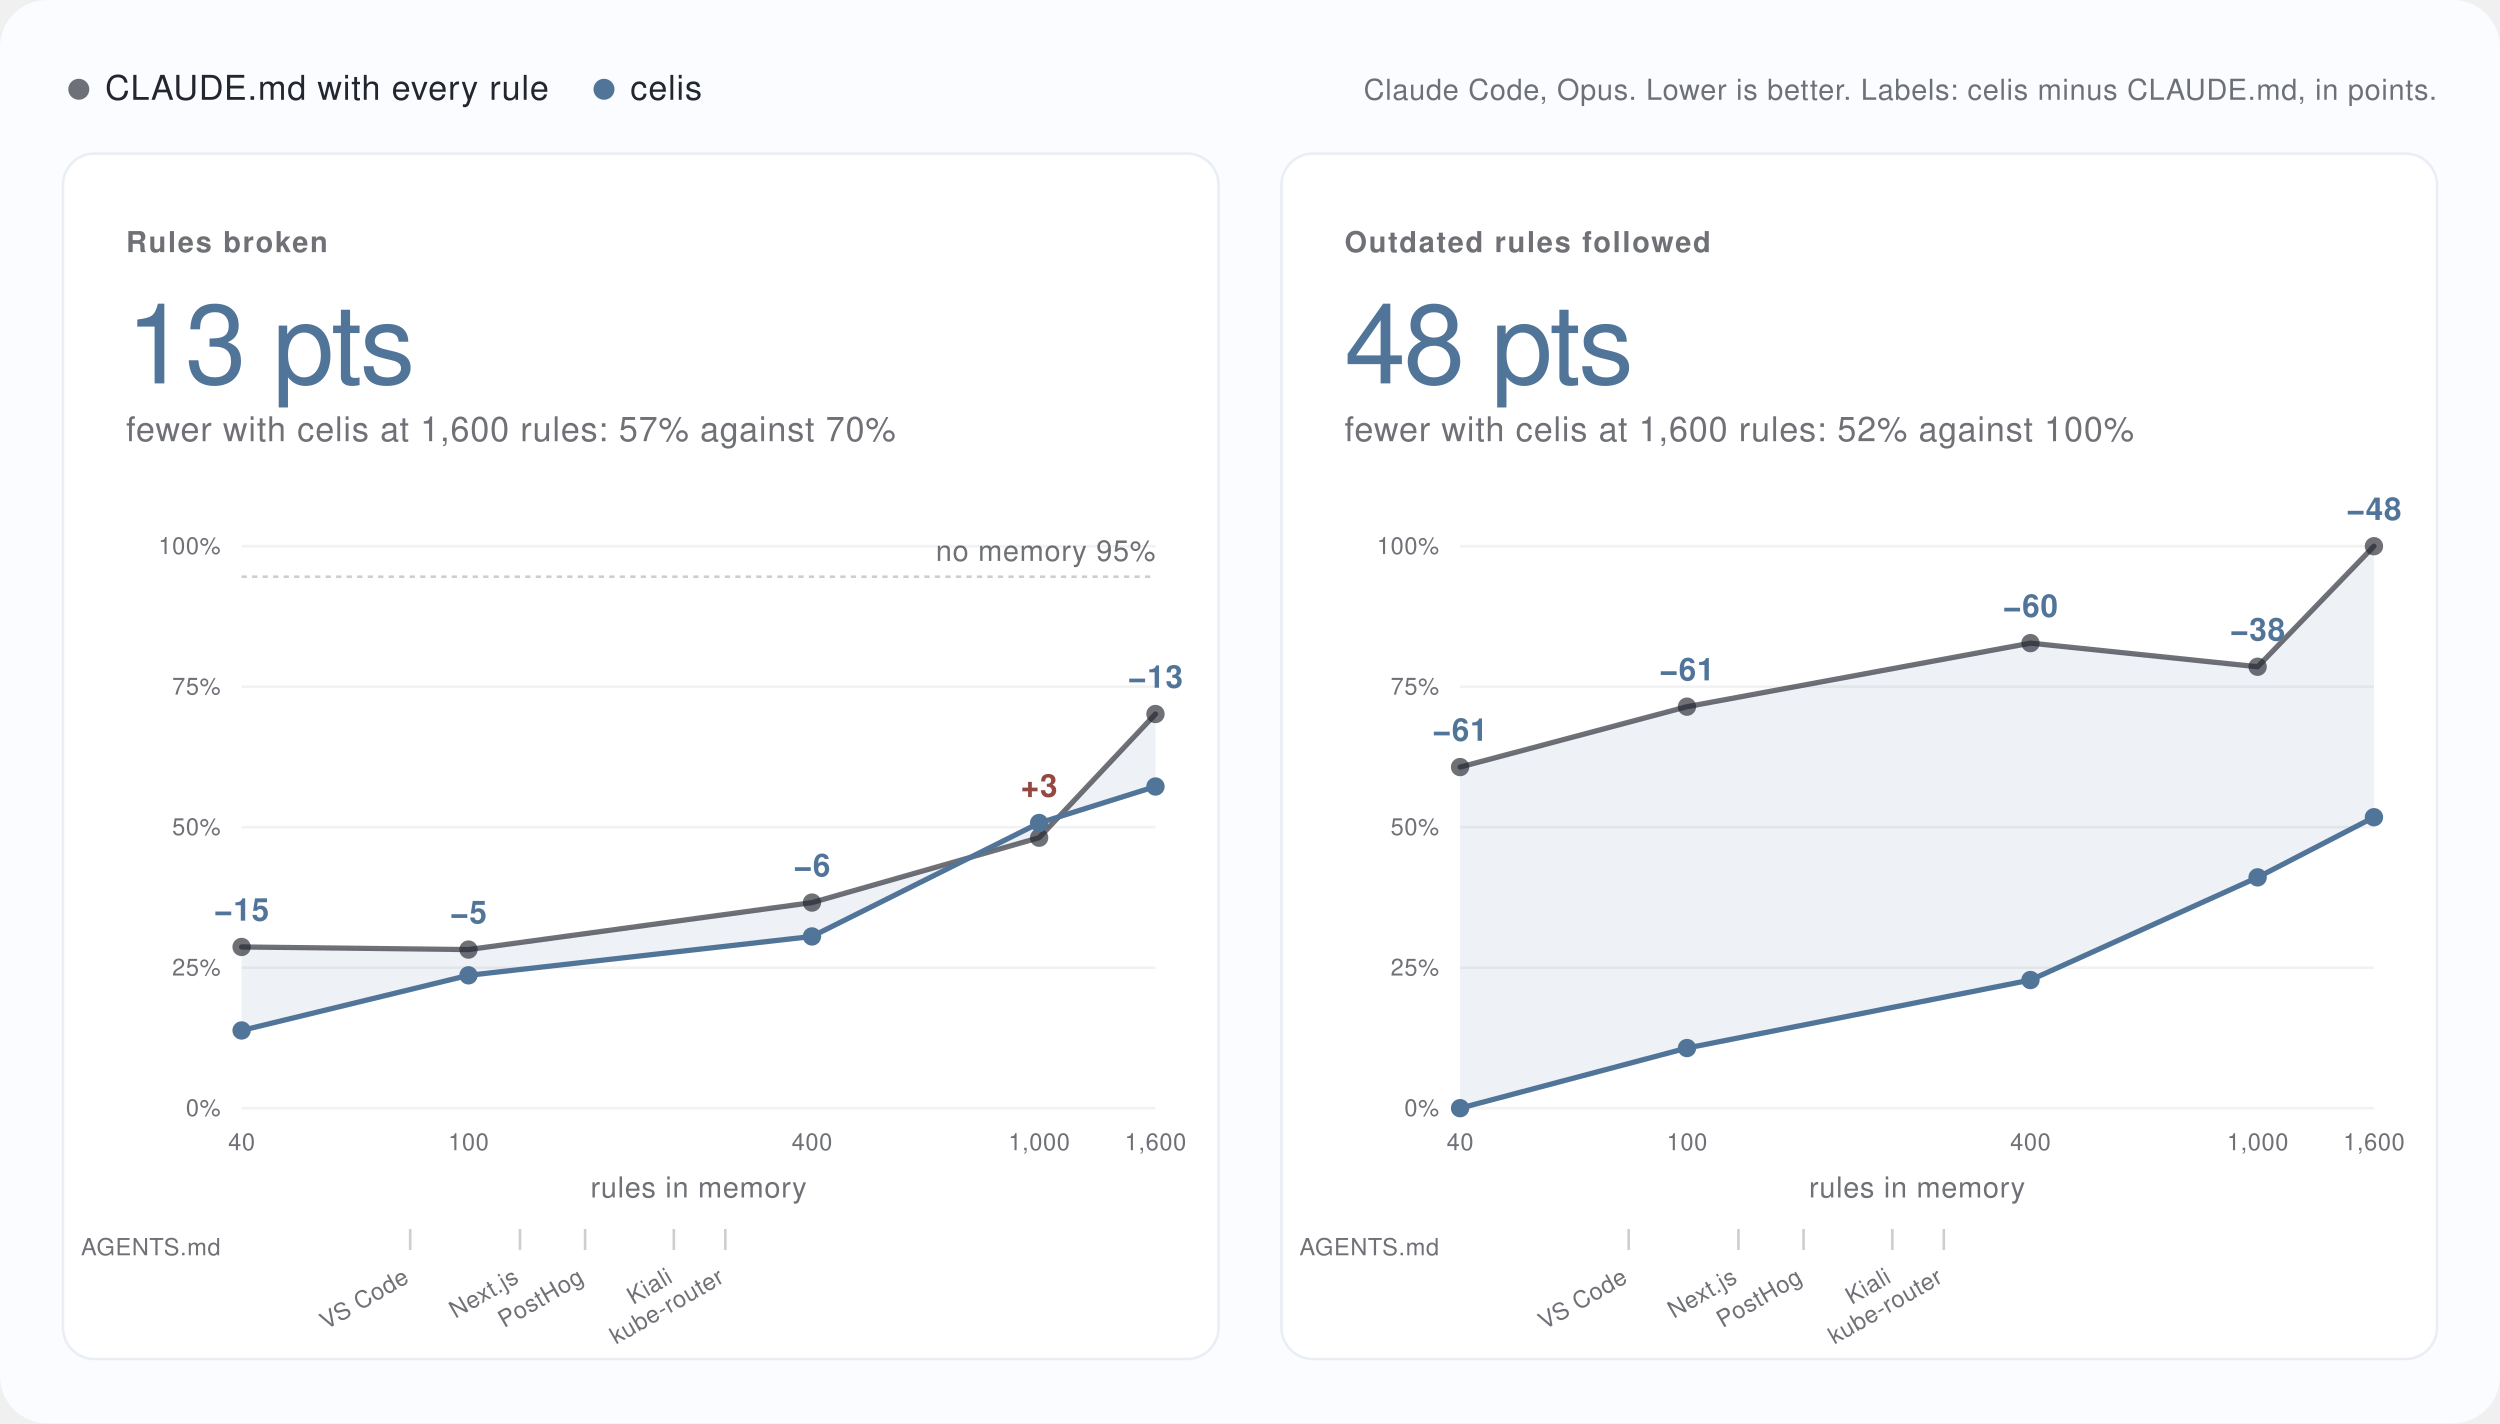
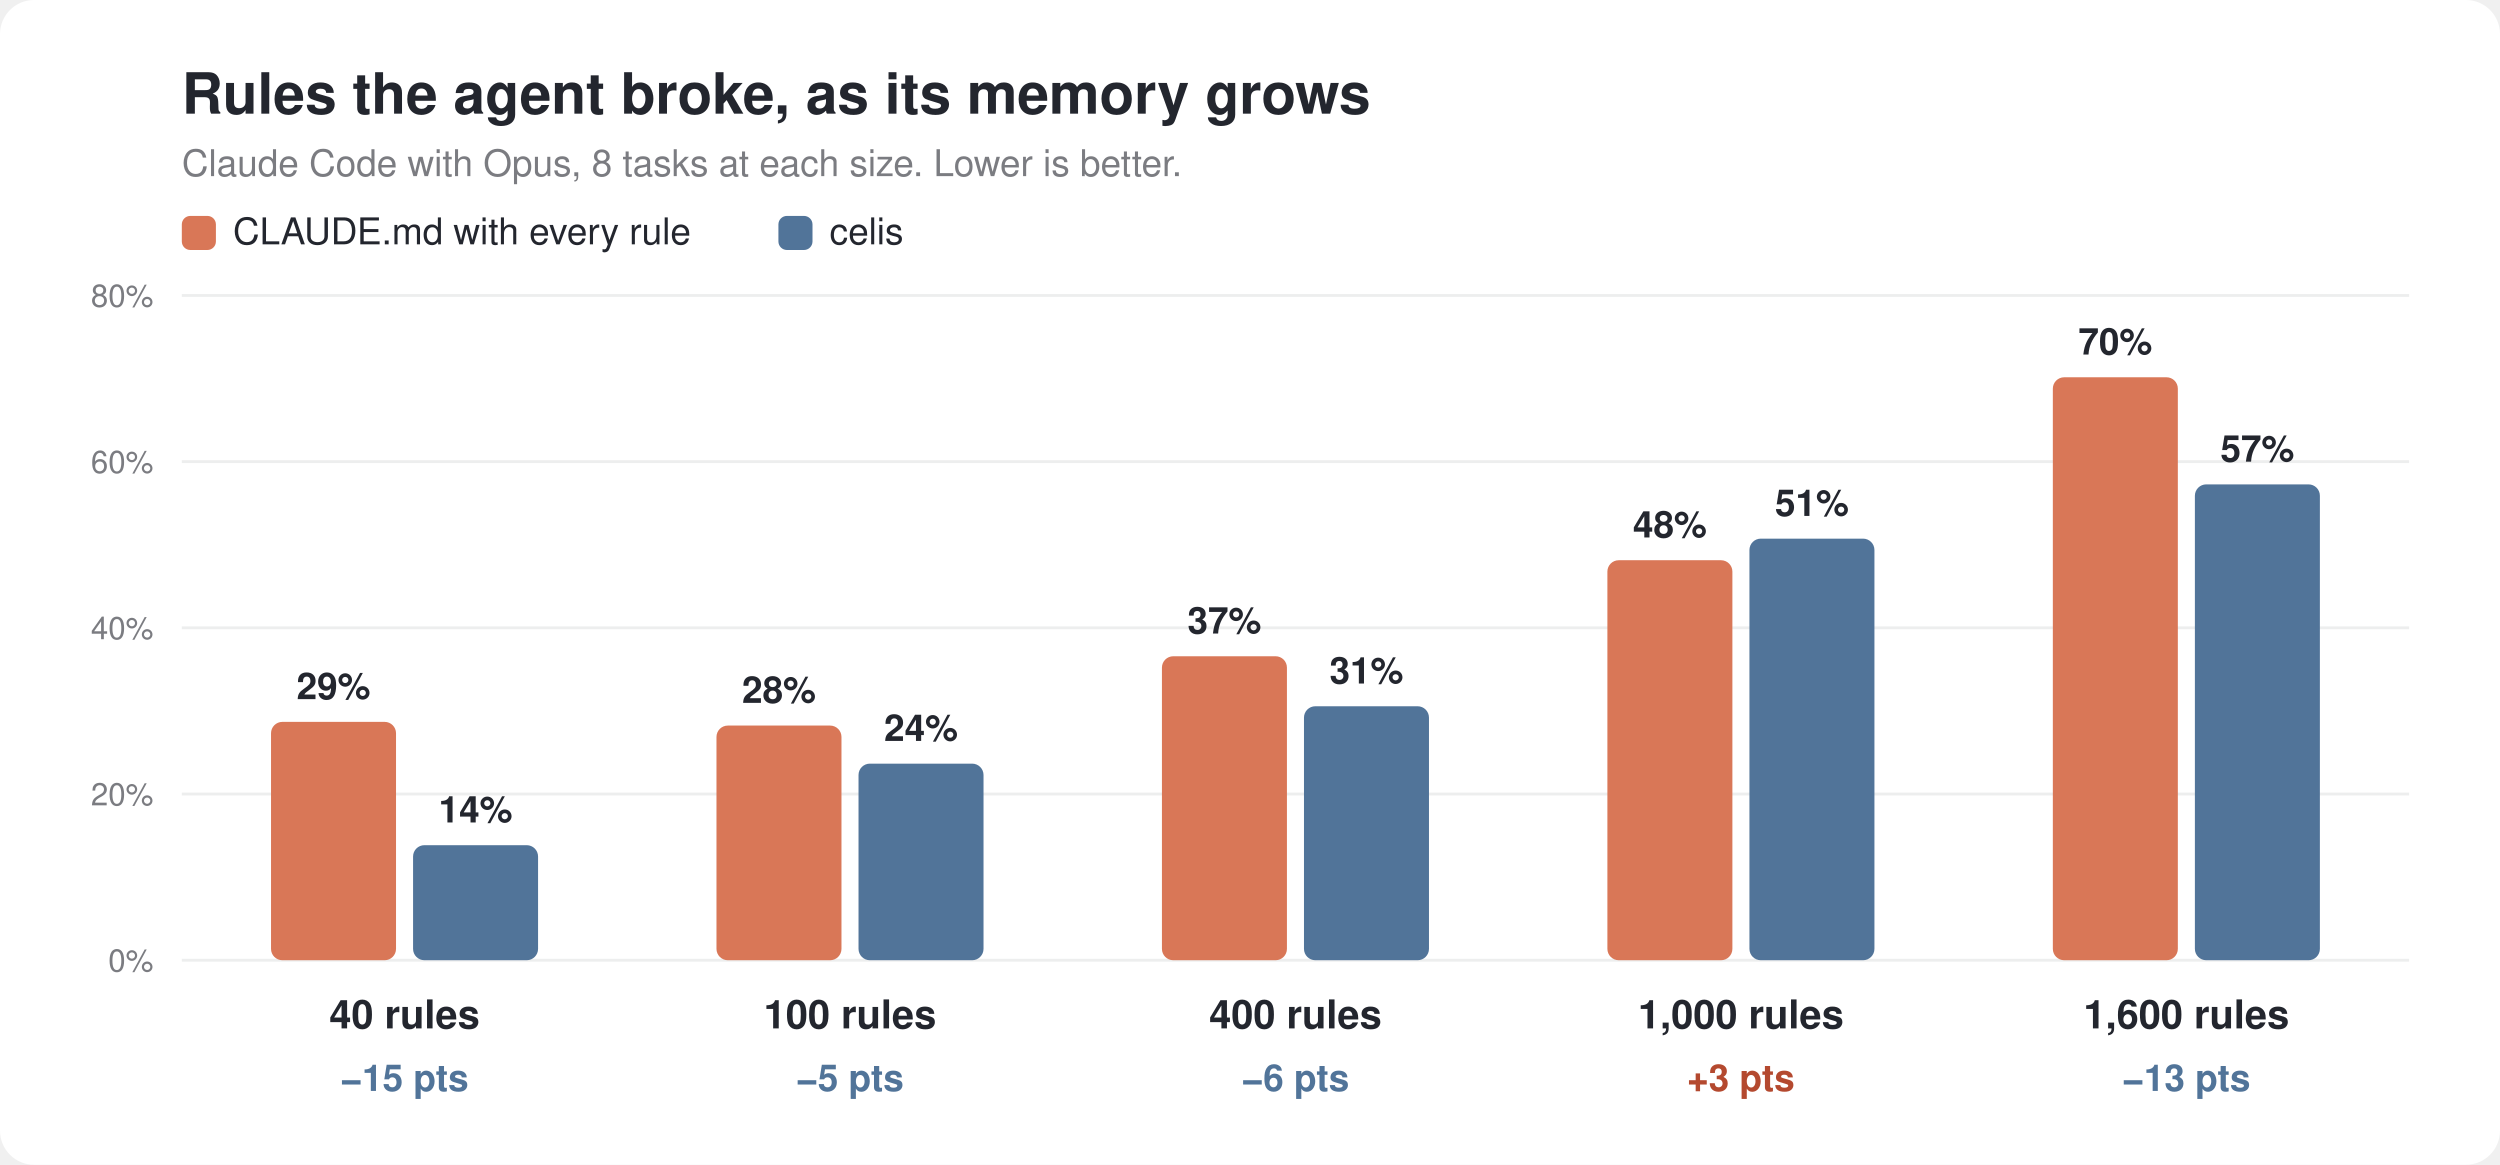
- <svg xmlns="http://www.w3.org/2000/svg" viewBox="0 0 952 542" width="952" height="542">
+ <svg xmlns="http://www.w3.org/2000/svg" viewBox="0 0 880 410" width="880" height="410">
  <style>
-   .board { fill: #fafcff } .card { fill: #fff; stroke: rgb(81 116 153 / 0.113) }
-   .ink { fill: #23262e } .secondary { fill: rgb(35 38 46 / 0.65) } .accent { fill: #517499 }
-   .danger { fill: #944842 } .grid { stroke: rgb(35 38 46 / 0.06) } .rule { stroke: rgb(35 38 46 / 0.225) }
-   .md { stroke: rgb(35 38 46 / 0.65) } .md-dot { fill: rgb(35 38 46 / 0.65) }
-   .celis { stroke: #517499 } .celis-dot { fill: #517499 } .wash { fill: rgb(81 116 153 / 0.10) }
-   .loss { fill: rgb(148 72 66 / 0.12) }
-   text { font-family: -apple-system, BlinkMacSystemFont, 'SF Pro Text', 'Segoe UI', Helvetica, Arial, sans-serif;
-          font-variant-numeric: tabular-nums; letter-spacing: 0.025em }
-   .group { font-size: 11px; font-weight: 600; text-transform: uppercase; letter-spacing: 0.06em }
-   .headline { font-size: 42px; font-weight: 500; letter-spacing: -0.02em }
-   .body { font-size: 13px } .caption { font-size: 11px } .mark { font-size: 9px; font-weight: 500 }
-   .delta { font-size: 12px; font-weight: 600 }
+   .board { fill: #fff } .ink { fill: #23262e } .secondary { fill: rgb(35 38 46 / 0.6) }
+   .grid { stroke: rgb(35 38 46 / 0.08) } .claude { fill: #d97757 } .celis { fill: #517499 }
+   .worse { fill: #b4492f }
+   text { font-family: -apple-system, BlinkMacSystemFont, 'Segoe UI', Helvetica, Arial, sans-serif;
+          font-variant-numeric: tabular-nums }
+   .title { font-size: 20px; font-weight: 600 } .body { font-size: 13px } .value { font-size: 13px; font-weight: 600 }
+   .size { font-size: 14px; font-weight: 600 } .delta { font-size: 13px; font-weight: 700 }
+   .mark { font-size: 11px }
  @media (prefers-color-scheme: dark) {
-     .board { fill: #1c1f23 } .card { fill: #1c1d1f; stroke: rgb(100 143 189 / 0.18) }
-     .ink { fill: #e6edf5 } .secondary { fill: rgb(230 237 245 / 0.65) } .accent { fill: #648fbd }
-     .danger { fill: #cc6d66 } .grid { stroke: rgb(230 237 245 / 0.07) } .rule { stroke: rgb(230 237 245 / 0.225) }
-     .md { stroke: rgb(230 237 245 / 0.65) } .md-dot { fill: rgb(230 237 245 / 0.65) }
-     .celis { stroke: #648fbd } .celis-dot { fill: #648fbd } .wash { fill: rgb(100 143 189 / 0.14) }
-     .loss { fill: rgb(204 109 102 / 0.16) }
+     .board { fill: #0d1117 } .ink { fill: #e6edf5 } .secondary { fill: rgb(230 237 245 / 0.6) }
+     .grid { stroke: rgb(230 237 245 / 0.1) } .celis { fill: #6b9bd1 } .worse { fill: #e07a62 }
  }
</style>
-   <rect class="board" width="952" height="542" rx="18" />
-   <circle class="md-dot" cx="30" cy="34" r="4" />
-   <text class="body ink" x="40" y="38">CLAUDE.md with every rule</text>
-   <circle class="celis-dot" cx="230" cy="34" r="4" />
-   <text class="body ink" x="240" y="38">celis</text>
-   <text class="caption secondary" x="928" y="38" text-anchor="end">Claude Code, Opus. Lower is better. Labels: celis minus CLAUDE.md, in points.</text>
-   <g transform="translate(24 58)">
-     <rect class="card" x="0" y="0.5" width="440" height="459" rx="12" stroke-width="1" />
-     <text class="group secondary" x="24" y="38">Rules broken</text>
-     <text class="headline accent" x="24" y="88">13 pts</text>
-     <text class="body secondary" x="24" y="110">fewer with celis at 1,600 rules: 57% against 70%</text>
-     <line class="grid" x1="68" y1="364" x2="416" y2="364" />
-     <text class="mark secondary" x="60" y="367" text-anchor="end">0%</text>
-     <line class="grid" x1="68" y1="310.5" x2="416" y2="310.5" />
-     <text class="mark secondary" x="60" y="313.5" text-anchor="end">25%</text>
-     <line class="grid" x1="68" y1="257.0" x2="416" y2="257.0" />
-     <text class="mark secondary" x="60" y="260.0" text-anchor="end">50%</text>
-     <line class="grid" x1="68" y1="203.5" x2="416" y2="203.5" />
-     <text class="mark secondary" x="60" y="206.5" text-anchor="end">75%</text>
-     <line class="grid" x1="68" y1="150" x2="416" y2="150" />
-     <text class="mark secondary" x="60" y="153" text-anchor="end">100%</text>
-     <line class="rule" x1="68" y1="161.612" x2="416" y2="161.612" stroke-dasharray="2 2" />
-     <text class="caption secondary" x="416" y="155.612" text-anchor="end">no memory 95%</text>
-     <polygon class="wash" points="68.0,302.6 154.4,303.6 154.4,313.4 68.0,334.4" />
-     <polygon class="wash" points="154.4,303.6 285.2,285.7 285.2,298.6 154.4,313.4" />
-     <polygon class="wash" points="285.2,285.7 371.7,261.0 371.7,255.4 285.2,298.6" />
-     <polygon class="wash" points="371.7,261.0 416.0,213.9 416.0,241.5 371.7,255.4" />
-     <polyline class="md" points="68.0,302.6 154.4,303.6 285.2,285.7 371.7,261.0 416.0,213.9" fill="none" stroke-width="2" stroke-linecap="round" stroke-linejoin="round" />
-     <circle class="md-dot" cx="68.0" cy="302.6" r="3.5" />
-     <circle class="md-dot" cx="154.4" cy="303.6" r="3.5" />
-     <circle class="md-dot" cx="285.2" cy="285.7" r="3.5" />
-     <circle class="md-dot" cx="371.7" cy="261.0" r="3.5" />
-     <circle class="md-dot" cx="416.0" cy="213.9" r="3.5" />
-     <polyline class="celis" points="68.0,334.4 154.4,313.4 285.2,298.6 371.7,255.4 416.0,241.5" fill="none" stroke-width="2" stroke-linecap="round" stroke-linejoin="round" />
-     <circle class="celis-dot" cx="68.0" cy="334.4" r="3.5" />
-     <circle class="celis-dot" cx="154.4" cy="313.4" r="3.5" />
-     <circle class="celis-dot" cx="285.2" cy="298.6" r="3.5" />
-     <circle class="celis-dot" cx="371.7" cy="255.4" r="3.5" />
-     <circle class="celis-dot" cx="416.0" cy="241.5" r="3.5" />
-     <text class="delta accent" x="68.0" y="292.6" text-anchor="middle">−15</text>
-     <text class="mark secondary" x="68.0" y="380" text-anchor="middle">40</text>
-     <text class="delta accent" x="154.4" y="293.6" text-anchor="middle">−5</text>
-     <text class="mark secondary" x="154.4" y="380" text-anchor="middle">100</text>
-     <text class="delta accent" x="285.2" y="275.7" text-anchor="middle">−6</text>
-     <text class="mark secondary" x="285.2" y="380" text-anchor="middle">400</text>
-     <text class="delta danger" x="371.7" y="245.4" text-anchor="middle">+3</text>
-     <text class="mark secondary" x="371.7" y="380" text-anchor="middle">1,000</text>
-     <text class="delta accent" x="416.0" y="203.9" text-anchor="middle">−13</text>
-     <text class="mark secondary" x="416.0" y="380" text-anchor="middle">1,600</text>
-     <text class="caption secondary" x="242.0" y="398" text-anchor="middle">rules in memory</text>
-     <text class="mark secondary" x="60" y="420" text-anchor="end">AGENTS.md</text>
-     <line class="rule" x1="132.2" y1="410" x2="132.2" y2="418" />
-     <text class="mark secondary" x="132.2" y="430" text-anchor="end" transform="rotate(-30 132.2 430)">VS Code</text>
-     <line class="rule" x1="174.0" y1="410" x2="174.0" y2="418" />
-     <text class="mark secondary" x="174.0" y="430" text-anchor="end" transform="rotate(-30 174.0 430)">Next.js</text>
-     <line class="rule" x1="198.8" y1="410" x2="198.8" y2="418" />
-     <text class="mark secondary" x="198.8" y="430" text-anchor="end" transform="rotate(-30 198.8 430)">PostHog</text>
-     <line class="rule" x1="232.6" y1="410" x2="232.6" y2="418" />
-     <text class="mark secondary" x="232.6" y="430" text-anchor="end" transform="rotate(-30 232.6 430)">Kiali</text>
-     <line class="rule" x1="252.2" y1="410" x2="252.2" y2="418" />
-     <text class="mark secondary" x="252.2" y="430" text-anchor="end" transform="rotate(-30 252.2 430)">kube-router</text>
-     <rect class="card" x="464" y="0.5" width="440" height="459" rx="12" stroke-width="1" />
-     <text class="group secondary" x="488" y="38">Outdated rules followed</text>
-     <text class="headline accent" x="488" y="88">48 pts</text>
-     <text class="body secondary" x="488" y="110">fewer with celis at 1,600 rules: 52% against 100%</text>
-     <line class="grid" x1="532" y1="364" x2="880" y2="364" />
-     <text class="mark secondary" x="524" y="367" text-anchor="end">0%</text>
-     <line class="grid" x1="532" y1="310.5" x2="880" y2="310.5" />
-     <text class="mark secondary" x="524" y="313.5" text-anchor="end">25%</text>
-     <line class="grid" x1="532" y1="257.0" x2="880" y2="257.0" />
-     <text class="mark secondary" x="524" y="260.0" text-anchor="end">50%</text>
-     <line class="grid" x1="532" y1="203.5" x2="880" y2="203.5" />
-     <text class="mark secondary" x="524" y="206.5" text-anchor="end">75%</text>
-     <line class="grid" x1="532" y1="150" x2="880" y2="150" />
-     <text class="mark secondary" x="524" y="153" text-anchor="end">100%</text>
-     <polygon class="wash" points="532.0,234.1 618.4,211.1 618.4,341.1 532.0,364.0" />
-     <polygon class="wash" points="618.4,211.1 749.2,186.9 749.2,315.2 618.4,341.1" />
-     <polygon class="wash" points="749.2,186.9 835.7,195.9 835.7,276.1 749.2,315.2" />
-     <polygon class="wash" points="835.7,195.9 880.0,150.0 880.0,253.2 835.7,276.1" />
-     <polyline class="md" points="532.0,234.1 618.4,211.1 749.2,186.9 835.7,195.9 880.0,150.0" fill="none" stroke-width="2" stroke-linecap="round" stroke-linejoin="round" />
-     <circle class="md-dot" cx="532.0" cy="234.1" r="3.5" />
-     <circle class="md-dot" cx="618.4" cy="211.1" r="3.5" />
-     <circle class="md-dot" cx="749.2" cy="186.9" r="3.5" />
-     <circle class="md-dot" cx="835.7" cy="195.9" r="3.5" />
-     <circle class="md-dot" cx="880.0" cy="150.0" r="3.5" />
-     <polyline class="celis" points="532.0,364.0 618.4,341.1 749.2,315.2 835.7,276.1 880.0,253.2" fill="none" stroke-width="2" stroke-linecap="round" stroke-linejoin="round" />
-     <circle class="celis-dot" cx="532.0" cy="364.0" r="3.5" />
-     <circle class="celis-dot" cx="618.4" cy="341.1" r="3.5" />
-     <circle class="celis-dot" cx="749.2" cy="315.2" r="3.5" />
-     <circle class="celis-dot" cx="835.7" cy="276.1" r="3.5" />
-     <circle class="celis-dot" cx="880.0" cy="253.2" r="3.5" />
-     <text class="delta accent" x="532.0" y="224.1" text-anchor="middle">−61</text>
-     <text class="mark secondary" x="532.0" y="380" text-anchor="middle">40</text>
-     <text class="delta accent" x="618.4" y="201.1" text-anchor="middle">−61</text>
-     <text class="mark secondary" x="618.4" y="380" text-anchor="middle">100</text>
-     <text class="delta accent" x="749.2" y="176.9" text-anchor="middle">−60</text>
-     <text class="mark secondary" x="749.2" y="380" text-anchor="middle">400</text>
-     <text class="delta accent" x="835.7" y="185.9" text-anchor="middle">−38</text>
-     <text class="mark secondary" x="835.7" y="380" text-anchor="middle">1,000</text>
-     <text class="delta accent" x="880.0" y="140.0" text-anchor="middle">−48</text>
-     <text class="mark secondary" x="880.0" y="380" text-anchor="middle">1,600</text>
-     <text class="caption secondary" x="706.0" y="398" text-anchor="middle">rules in memory</text>
-     <text class="mark secondary" x="524" y="420" text-anchor="end">AGENTS.md</text>
-     <line class="rule" x1="596.2" y1="410" x2="596.2" y2="418" />
-     <text class="mark secondary" x="596.2" y="430" text-anchor="end" transform="rotate(-30 596.2 430)">VS Code</text>
-     <line class="rule" x1="638.0" y1="410" x2="638.0" y2="418" />
-     <text class="mark secondary" x="638.0" y="430" text-anchor="end" transform="rotate(-30 638.0 430)">Next.js</text>
-     <line class="rule" x1="662.8" y1="410" x2="662.8" y2="418" />
-     <text class="mark secondary" x="662.8" y="430" text-anchor="end" transform="rotate(-30 662.8 430)">PostHog</text>
-     <line class="rule" x1="696.6" y1="410" x2="696.6" y2="418" />
-     <text class="mark secondary" x="696.6" y="430" text-anchor="end" transform="rotate(-30 696.6 430)">Kiali</text>
-     <line class="rule" x1="716.2" y1="410" x2="716.2" y2="418" />
-     <text class="mark secondary" x="716.2" y="430" text-anchor="end" transform="rotate(-30 716.2 430)">kube-router</text>
-   </g>
+   <rect class="board" width="880" height="410" rx="12" />
+   <text class="title ink" x="64" y="40">Rules the agent broke, as its memory grows</text>
+   <text class="body secondary" x="64" y="62">Claude Code with Opus, 8 tasks at each size. Lower is better.</text>
+   <rect class="claude" x="64" y="76" width="12" height="12" rx="3" />
+   <text class="body ink" x="82" y="86">CLAUDE.md with every rule</text>
+   <rect class="celis" x="274" y="76" width="12" height="12" rx="3" />
+   <text class="body ink" x="292" y="86">celis</text>
+   <line class="grid" x1="64" y1="338.0" x2="848" y2="338.0" />
+   <text class="mark secondary" x="54" y="342.0" text-anchor="end">0%</text>
+   <line class="grid" x1="64" y1="279.5" x2="848" y2="279.5" />
+   <text class="mark secondary" x="54" y="283.5" text-anchor="end">20%</text>
+   <line class="grid" x1="64" y1="221.0" x2="848" y2="221.0" />
+   <text class="mark secondary" x="54" y="225.0" text-anchor="end">40%</text>
+   <line class="grid" x1="64" y1="162.5" x2="848" y2="162.5" />
+   <text class="mark secondary" x="54" y="166.5" text-anchor="end">60%</text>
+   <line class="grid" x1="64" y1="104.0" x2="848" y2="104.0" />
+   <text class="mark secondary" x="54" y="108.0" text-anchor="end">80%</text>
+   <rect class="claude" x="95.4" y="254.1" width="44" height="83.9" rx="4" />
+   <text class="value ink" x="117.4" y="246.1" text-anchor="middle">29%</text>
+   <rect class="celis" x="145.4" y="297.5" width="44" height="40.5" rx="4" />
+   <text class="value ink" x="167.4" y="289.5" text-anchor="middle">14%</text>
+   <text class="size ink" x="142.4" y="362.0" text-anchor="middle">40 rules</text>
+   <text class="delta celis" x="142.4" y="384.0" text-anchor="middle">−15 pts</text>
+   <rect class="claude" x="252.2" y="255.4" width="44" height="82.6" rx="4" />
+   <text class="value ink" x="274.2" y="247.4" text-anchor="middle">28%</text>
+   <rect class="celis" x="302.2" y="268.8" width="44" height="69.2" rx="4" />
+   <text class="value ink" x="324.2" y="260.8" text-anchor="middle">24%</text>
+   <text class="size ink" x="299.2" y="362.0" text-anchor="middle">100 rules</text>
+   <text class="delta celis" x="299.2" y="384.0" text-anchor="middle">−5 pts</text>
+   <rect class="claude" x="409.0" y="231.0" width="44" height="107.0" rx="4" />
+   <text class="value ink" x="431.0" y="223.0" text-anchor="middle">37%</text>
+   <rect class="celis" x="459.0" y="248.6" width="44" height="89.4" rx="4" />
+   <text class="value ink" x="481.0" y="240.6" text-anchor="middle">31%</text>
+   <text class="size ink" x="456.0" y="362.0" text-anchor="middle">400 rules</text>
+   <text class="delta celis" x="456.0" y="384.0" text-anchor="middle">−6 pts</text>
+   <rect class="claude" x="565.8" y="197.2" width="44" height="140.8" rx="4" />
+   <text class="value ink" x="587.8" y="189.2" text-anchor="middle">48%</text>
+   <rect class="celis" x="615.8" y="189.6" width="44" height="148.4" rx="4" />
+   <text class="value ink" x="637.8" y="181.6" text-anchor="middle">51%</text>
+   <text class="size ink" x="612.8" y="362.0" text-anchor="middle">1,000 rules</text>
+   <text class="delta worse" x="612.8" y="384.0" text-anchor="middle">+3 pts</text>
+   <rect class="claude" x="722.6" y="132.8" width="44" height="205.2" rx="4" />
+   <text class="value ink" x="744.6" y="124.8" text-anchor="middle">70%</text>
+   <rect class="celis" x="772.6" y="170.5" width="44" height="167.5" rx="4" />
+   <text class="value ink" x="794.6" y="162.5" text-anchor="middle">57%</text>
+   <text class="size ink" x="769.6" y="362.0" text-anchor="middle">1,600 rules</text>
+   <text class="delta celis" x="769.6" y="384.0" text-anchor="middle">−13 pts</text>
</svg>
